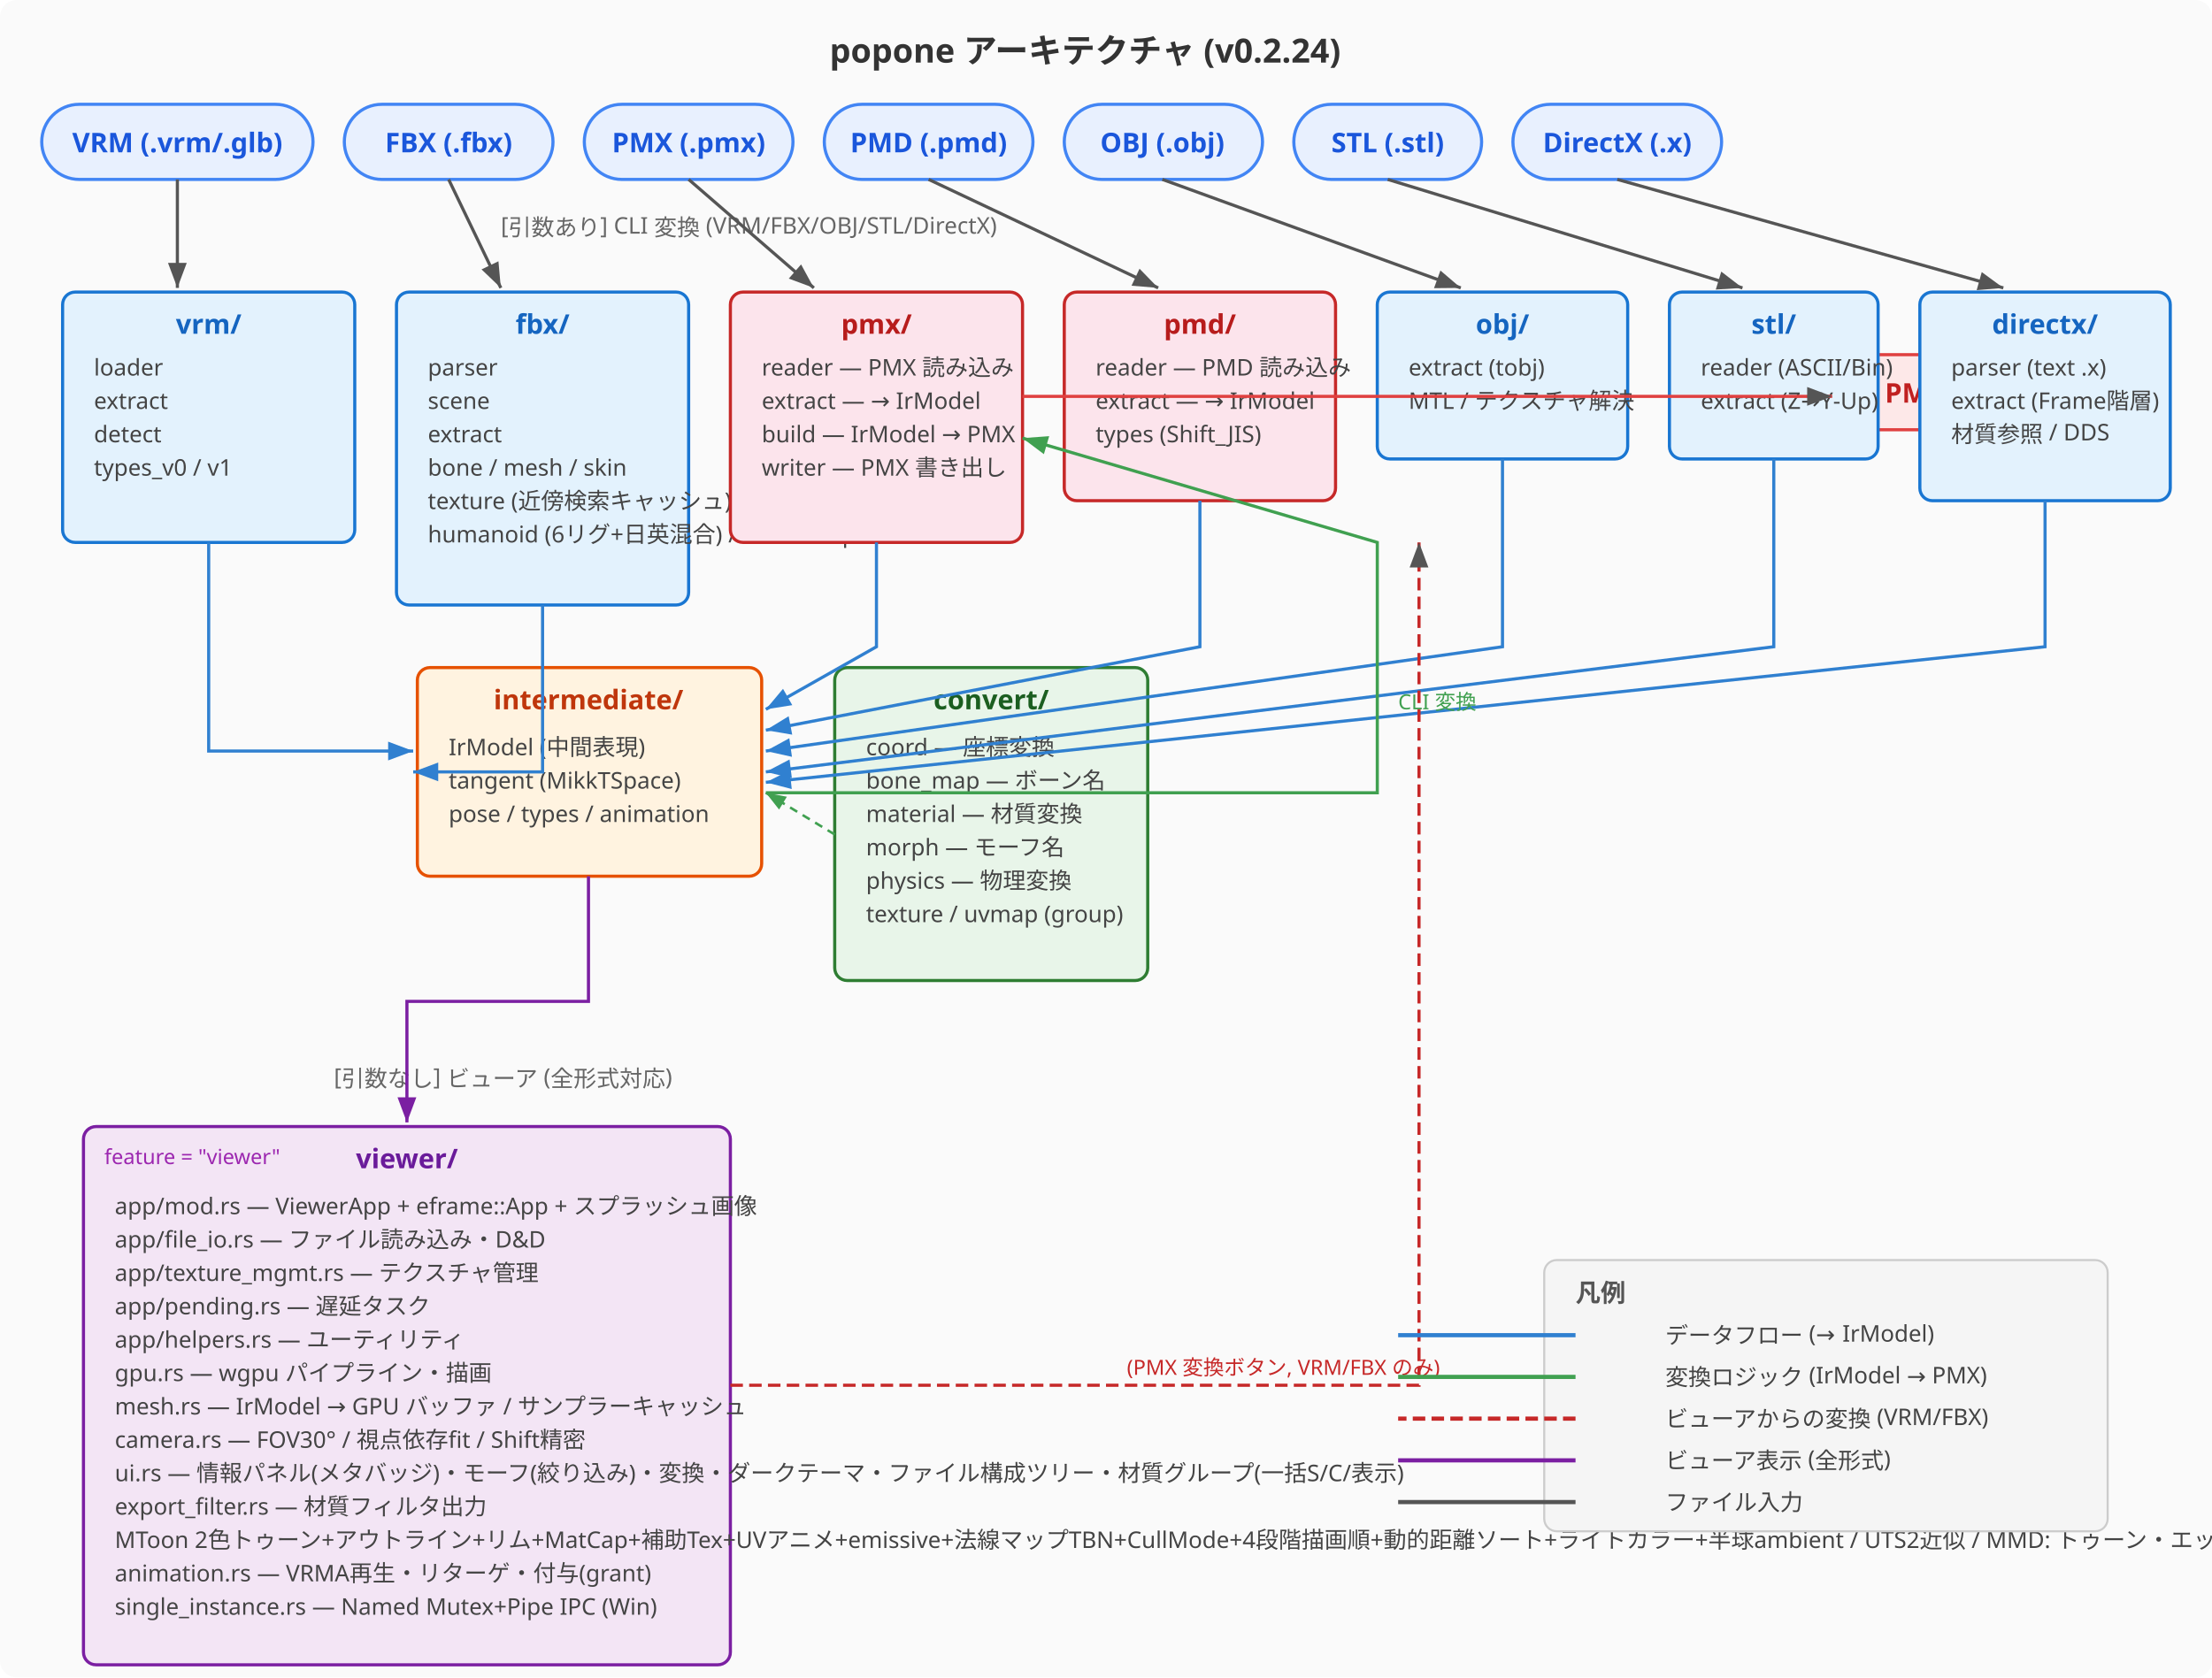
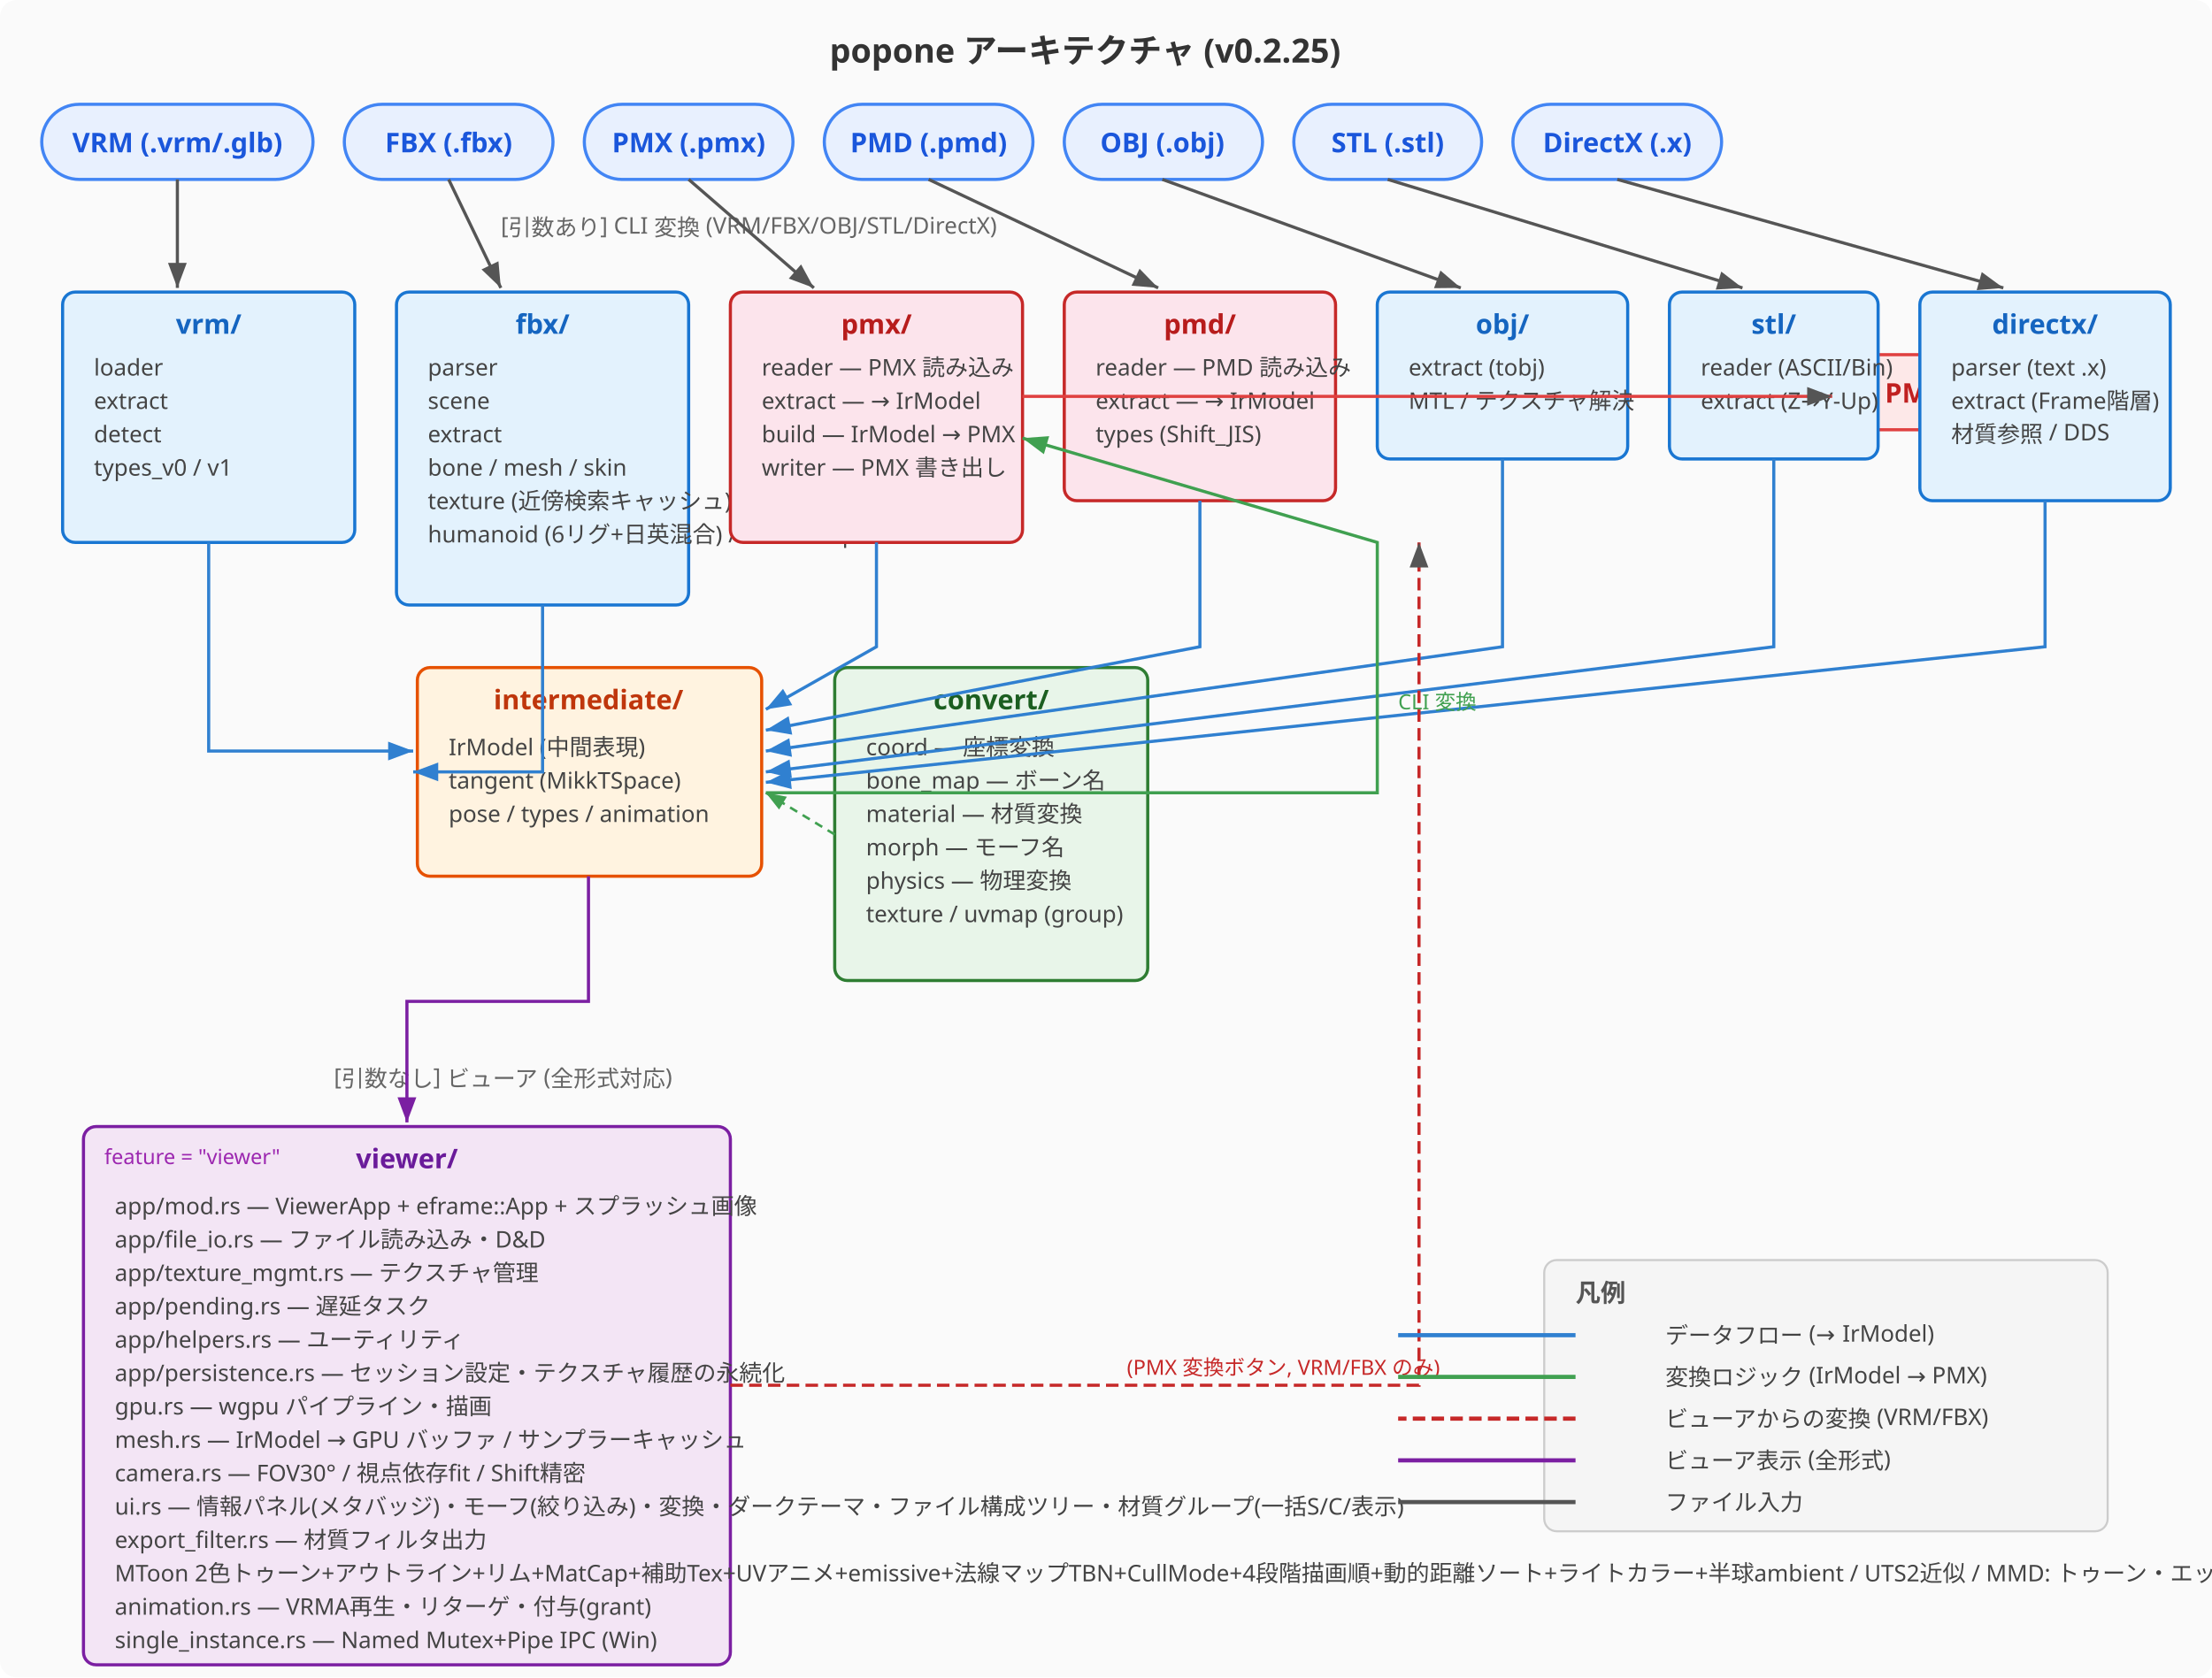
<svg xmlns="http://www.w3.org/2000/svg" viewBox="0 0 1060 804" font-family="'Segoe UI','Noto Sans JP',sans-serif" font-size="13">
  <defs>
    <marker id="arrow" markerWidth="8" markerHeight="6" refX="8" refY="3" orient="auto">
      <path d="M0,0 L8,3 L0,6" fill="#555" />
    </marker>
    <marker id="arrow-blue" markerWidth="8" markerHeight="6" refX="8" refY="3" orient="auto">
      <path d="M0,0 L8,3 L0,6" fill="#3080D0" />
    </marker>
    <marker id="arrow-green" markerWidth="8" markerHeight="6" refX="8" refY="3" orient="auto">
      <path d="M0,0 L8,3 L0,6" fill="#40A050" />
    </marker>
    <marker id="arrow-purple" markerWidth="8" markerHeight="6" refX="8" refY="3" orient="auto">
      <path d="M0,0 L8,3 L0,6" fill="#7B1FA2" />
    </marker>
  </defs>
  <rect width="1060" height="804" fill="#FAFAFA" rx="8" />
-   <text x="520" y="30" text-anchor="middle" font-size="16" font-weight="bold" fill="#333">popone アーキテクチャ (v0.2.24)</text>
+   <text x="520" y="30" text-anchor="middle" font-size="16" font-weight="bold" fill="#333">popone アーキテクチャ (v0.2.25)</text>
  <rect x="20" y="50" width="130" height="36" rx="18" fill="#E8F0FE" stroke="#4285F4" stroke-width="1.5" />
  <text x="85" y="73" text-anchor="middle" font-weight="bold" fill="#1A56DB">VRM (.vrm/.glb)</text>
  <rect x="165" y="50" width="100" height="36" rx="18" fill="#E8F0FE" stroke="#4285F4" stroke-width="1.5" />
  <text x="215" y="73" text-anchor="middle" font-weight="bold" fill="#1A56DB">FBX (.fbx)</text>
  <rect x="280" y="50" width="100" height="36" rx="18" fill="#E8F0FE" stroke="#4285F4" stroke-width="1.5" />
  <text x="330" y="73" text-anchor="middle" font-weight="bold" fill="#1A56DB">PMX (.pmx)</text>
  <rect x="395" y="50" width="100" height="36" rx="18" fill="#E8F0FE" stroke="#4285F4" stroke-width="1.5" />
  <text x="445" y="73" text-anchor="middle" font-weight="bold" fill="#1A56DB">PMD (.pmd)</text>
  <rect x="510" y="50" width="95" height="36" rx="18" fill="#E8F0FE" stroke="#4285F4" stroke-width="1.5" />
  <text x="557" y="73" text-anchor="middle" font-weight="bold" fill="#1A56DB">OBJ (.obj)</text>
  <rect x="620" y="50" width="90" height="36" rx="18" fill="#E8F0FE" stroke="#4285F4" stroke-width="1.5" />
  <text x="665" y="73" text-anchor="middle" font-weight="bold" fill="#1A56DB">STL (.stl)</text>
  <rect x="725" y="50" width="100" height="36" rx="18" fill="#E8F0FE" stroke="#4285F4" stroke-width="1.5" />
  <text x="775" y="73" text-anchor="middle" font-weight="bold" fill="#1A56DB">DirectX (.x)</text>
  <rect x="880" y="170" width="120" height="36" rx="18" fill="#FDE8E8" stroke="#E04040" stroke-width="1.5" />
  <text x="940" y="193" text-anchor="middle" font-weight="bold" fill="#C02020">PMX (.pmx)</text>
  <text x="240" y="112" font-size="11" fill="#666">[引数あり] CLI 変換 (VRM/FBX/OBJ/STL/DirectX)</text>
  <text x="160" y="520" font-size="11" fill="#666">[引数なし] ビューア (全形式対応)</text>
  <rect x="30" y="140" width="140" height="120" rx="6" fill="#E3F2FD" stroke="#1976D2" stroke-width="1.5" />
  <text x="100" y="160" text-anchor="middle" font-weight="bold" fill="#1565C0">vrm/</text>
  <text x="45" y="180" font-size="11" fill="#444">loader</text>
  <text x="45" y="196" font-size="11" fill="#444">extract</text>
  <text x="45" y="212" font-size="11" fill="#444">detect</text>
  <text x="45" y="228" font-size="11" fill="#444">types_v0 / v1</text>
  <rect x="190" y="140" width="140" height="150" rx="6" fill="#E3F2FD" stroke="#1976D2" stroke-width="1.5" />
  <text x="260" y="160" text-anchor="middle" font-weight="bold" fill="#1565C0">fbx/</text>
  <text x="205" y="180" font-size="11" fill="#444">parser</text>
  <text x="205" y="196" font-size="11" fill="#444">scene</text>
  <text x="205" y="212" font-size="11" fill="#444">extract</text>
  <text x="205" y="228" font-size="11" fill="#444">bone / mesh / skin</text>
  <text x="205" y="244" font-size="11" fill="#444">texture (近傍検索キャッシュ)</text>
  <text x="205" y="260" font-size="11" fill="#444">humanoid (6リグ+日英混合) / blendshape</text>
  <rect x="350" y="140" width="140" height="120" rx="6" fill="#FCE4EC" stroke="#C62828" stroke-width="1.5" />
  <text x="420" y="160" text-anchor="middle" font-weight="bold" fill="#B71C1C">pmx/</text>
  <text x="365" y="180" font-size="11" fill="#444">reader — PMX 読み込み</text>
  <text x="365" y="196" font-size="11" fill="#444">extract — → IrModel</text>
  <text x="365" y="212" font-size="11" fill="#444">build — IrModel → PMX</text>
  <text x="365" y="228" font-size="11" fill="#444">writer — PMX 書き出し</text>
  <rect x="510" y="140" width="130" height="100" rx="6" fill="#FCE4EC" stroke="#C62828" stroke-width="1.5" />
  <text x="575" y="160" text-anchor="middle" font-weight="bold" fill="#B71C1C">pmd/</text>
  <text x="525" y="180" font-size="11" fill="#444">reader — PMD 読み込み</text>
  <text x="525" y="196" font-size="11" fill="#444">extract — → IrModel</text>
  <text x="525" y="212" font-size="11" fill="#444">types (Shift_JIS)</text>
  <rect x="660" y="140" width="120" height="80" rx="6" fill="#E3F2FD" stroke="#1976D2" stroke-width="1.5" />
  <text x="720" y="160" text-anchor="middle" font-weight="bold" fill="#1565C0">obj/</text>
  <text x="675" y="180" font-size="11" fill="#444">extract (tobj)</text>
  <text x="675" y="196" font-size="11" fill="#444">MTL / テクスチャ解決</text>
  <rect x="800" y="140" width="100" height="80" rx="6" fill="#E3F2FD" stroke="#1976D2" stroke-width="1.5" />
  <text x="850" y="160" text-anchor="middle" font-weight="bold" fill="#1565C0">stl/</text>
  <text x="815" y="180" font-size="11" fill="#444">reader (ASCII/Bin)</text>
  <text x="815" y="196" font-size="11" fill="#444">extract (Z→Y-Up)</text>
  <rect x="920" y="140" width="120" height="100" rx="6" fill="#E3F2FD" stroke="#1976D2" stroke-width="1.5" />
  <text x="980" y="160" text-anchor="middle" font-weight="bold" fill="#1565C0">directx/</text>
  <text x="935" y="180" font-size="11" fill="#444">parser (text .x)</text>
  <text x="935" y="196" font-size="11" fill="#444">extract (Frame階層)</text>
  <text x="935" y="212" font-size="11" fill="#444">材質参照 / DDS</text>
  <rect x="200" y="320" width="165" height="100" rx="6" fill="#FFF3E0" stroke="#E65100" stroke-width="1.5" />
  <text x="282" y="340" text-anchor="middle" font-weight="bold" fill="#BF360C">intermediate/</text>
  <text x="215" y="362" font-size="11" fill="#444">IrModel (中間表現)</text>
  <text x="215" y="378" font-size="11" fill="#444">tangent (MikkTSpace)</text>
  <text x="215" y="394" font-size="11" fill="#444">pose / types / animation</text>
  <rect x="400" y="320" width="150" height="150" rx="6" fill="#E8F5E9" stroke="#2E7D32" stroke-width="1.5" />
  <text x="475" y="340" text-anchor="middle" font-weight="bold" fill="#1B5E20">convert/</text>
  <text x="415" y="362" font-size="11" fill="#444">coord — 座標変換</text>
  <text x="415" y="378" font-size="11" fill="#444">bone_map — ボーン名</text>
  <text x="415" y="394" font-size="11" fill="#444">material — 材質変換</text>
  <text x="415" y="410" font-size="11" fill="#444">morph — モーフ名</text>
  <text x="415" y="426" font-size="11" fill="#444">physics — 物理変換</text>
  <text x="415" y="442" font-size="11" fill="#444">texture / uvmap (group)</text>
  <rect x="40" y="540" width="310" height="258" rx="6" fill="#F3E5F5" stroke="#7B1FA2" stroke-width="1.5" />
  <text x="195" y="560" text-anchor="middle" font-weight="bold" fill="#6A1B9A">viewer/</text>
  <text x="50" y="558" font-size="10" fill="#9C27B0">feature = "viewer"</text>
  <text x="55" y="582" font-size="11" fill="#444">app/mod.rs — ViewerApp + eframe::App + スプラッシュ画像</text>
  <text x="55" y="598" font-size="11" fill="#444">app/file_io.rs — ファイル読み込み・D&amp;D</text>
  <text x="55" y="614" font-size="11" fill="#444">app/texture_mgmt.rs — テクスチャ管理</text>
  <text x="55" y="630" font-size="11" fill="#444">app/pending.rs — 遅延タスク</text>
  <text x="55" y="646" font-size="11" fill="#444">app/helpers.rs — ユーティリティ</text>
-   <text x="55" y="662" font-size="11" fill="#444">gpu.rs — wgpu パイプライン・描画</text>
-   <text x="55" y="678" font-size="11" fill="#444">mesh.rs — IrModel → GPU バッファ / サンプラーキャッシュ</text>
-   <text x="55" y="694" font-size="11" fill="#444">camera.rs — FOV30° / 視点依存fit / Shift精密</text>
-   <text x="55" y="710" font-size="11" fill="#444">ui.rs — 情報パネル(メタバッジ)・モーフ(絞り込み)・変換・ダークテーマ・ファイル構成ツリー・材質グループ(一括S/C/表示)</text>
-   <text x="55" y="726" font-size="11" fill="#444">export_filter.rs — 材質フィルタ出力</text>
-   <text x="55" y="742" font-size="11" fill="#444">MToon 2色トゥーン+アウトライン+リム+MatCap+補助Tex+UVアニメ+emissive+法線マップTBN+CullMode+4段階描画順+動的距離ソート+ライトカラー+半球ambient / UTS2近似 / MMD: トゥーン・エッジ・スフィア / Wire: 全パイプライン統一 / Bloom: MRT emissive分離+Dual Kawase</text>
-   <text x="55" y="758" font-size="11" fill="#444">animation.rs — VRMA再生・リターゲ・付与(grant)</text>
-   <text x="55" y="774" font-size="11" fill="#444">single_instance.rs — Named Mutex+Pipe IPC (Win)</text>
+   <text x="55" y="662" font-size="11" fill="#444">app/persistence.rs — セッション設定・テクスチャ履歴の永続化</text>
+   <text x="55" y="678" font-size="11" fill="#444">gpu.rs — wgpu パイプライン・描画</text>
+   <text x="55" y="694" font-size="11" fill="#444">mesh.rs — IrModel → GPU バッファ / サンプラーキャッシュ</text>
+   <text x="55" y="710" font-size="11" fill="#444">camera.rs — FOV30° / 視点依存fit / Shift精密</text>
+   <text x="55" y="726" font-size="11" fill="#444">ui.rs — 情報パネル(メタバッジ)・モーフ(絞り込み)・変換・ダークテーマ・ファイル構成ツリー・材質グループ(一括S/C/表示)</text>
+   <text x="55" y="742" font-size="11" fill="#444">export_filter.rs — 材質フィルタ出力</text>
+   <text x="55" y="758" font-size="11" fill="#444">MToon 2色トゥーン+アウトライン+リム+MatCap+補助Tex+UVアニメ+emissive+法線マップTBN+CullMode+4段階描画順+動的距離ソート+ライトカラー+半球ambient / UTS2近似 / MMD: トゥーン・エッジ・スフィア / Wire: 全パイプライン統一 / Bloom: MRT emissive分離+Dual Kawase</text>
+   <text x="55" y="774" font-size="11" fill="#444">animation.rs — VRMA再生・リターゲ・付与(grant)</text>
+   <text x="55" y="790" font-size="11" fill="#444">single_instance.rs — Named Mutex+Pipe IPC (Win)</text>
  <line x1="85" y1="86" x2="85" y2="138" stroke="#555" stroke-width="1.5" marker-end="url(#arrow)" />
  <line x1="215" y1="86" x2="240" y2="138" stroke="#555" stroke-width="1.5" marker-end="url(#arrow)" />
  <line x1="330" y1="86" x2="390" y2="138" stroke="#555" stroke-width="1.5" marker-end="url(#arrow)" />
  <line x1="445" y1="86" x2="555" y2="138" stroke="#555" stroke-width="1.5" marker-end="url(#arrow)" />
  <line x1="557" y1="86" x2="700" y2="138" stroke="#555" stroke-width="1.5" marker-end="url(#arrow)" />
  <line x1="665" y1="86" x2="835" y2="138" stroke="#555" stroke-width="1.5" marker-end="url(#arrow)" />
  <path d="M100,260 L100,360 L198,360" fill="none" stroke="#3080D0" stroke-width="1.5" marker-end="url(#arrow-blue)" />
  <path d="M260,290 L260,370 L198,370" fill="none" stroke="#3080D0" stroke-width="1.5" marker-end="url(#arrow-blue)" />
  <path d="M420,260 L420,310 L367,340" fill="none" stroke="#3080D0" stroke-width="1.5" marker-end="url(#arrow-blue)" />
  <path d="M575,240 L575,310 L367,350" fill="none" stroke="#3080D0" stroke-width="1.5" marker-end="url(#arrow-blue)" />
  <path d="M720,220 L720,310 L367,360" fill="none" stroke="#3080D0" stroke-width="1.5" marker-end="url(#arrow-blue)" />
  <path d="M850,220 L850,310 L367,370" fill="none" stroke="#3080D0" stroke-width="1.5" marker-end="url(#arrow-blue)" />
  <line x1="775" y1="86" x2="960" y2="138" stroke="#555" stroke-width="1.5" marker-end="url(#arrow)" />
  <path d="M980,240 L980,310 L367,375" fill="none" stroke="#3080D0" stroke-width="1.5" marker-end="url(#arrow-blue)" />
  <path d="M367,380 L660,380 L660,260 L490,210" fill="none" stroke="#40A050" stroke-width="1.5" marker-end="url(#arrow-green)" />
  <text x="670" y="340" font-size="10" fill="#40A050">CLI 変換</text>
  <path d="M490,190 L660,190 L878,190" fill="none" stroke="#E04040" stroke-width="1.5" marker-end="url(#arrow)" />
  <line x1="400" y1="400" x2="367" y2="380" stroke="#40A050" stroke-width="1.2" stroke-dasharray="4,3" marker-end="url(#arrow-green)" />
  <path d="M282,420 L282,480 L195,480 L195,538" fill="none" stroke="#7B1FA2" stroke-width="1.5" marker-end="url(#arrow-purple)" />
  <path d="M350,664 L680,664 L680,260" fill="none" stroke="#C62828" stroke-width="1.5" stroke-dasharray="6,3" marker-end="url(#arrow)" />
  <text x="540" y="659" font-size="10" fill="#C62828">(PMX 変換ボタン, VRM/FBX のみ)</text>
  <rect x="740" y="604" width="270" height="130" rx="6" fill="#F5F5F5" stroke="#CCC" stroke-width="1" />
  <text x="755" y="624" font-size="12" font-weight="bold" fill="#555">凡例</text>
  <line x1="755" y1="640" x2="670" y2="640" stroke="#3080D0" stroke-width="2" />
  <text x="798" y="644" font-size="11" fill="#444">データフロー (→ IrModel)</text>
  <line x1="755" y1="660" x2="670" y2="660" stroke="#40A050" stroke-width="2" />
  <text x="798" y="664" font-size="11" fill="#444">変換ロジック (IrModel → PMX)</text>
  <line x1="755" y1="680" x2="670" y2="680" stroke="#C62828" stroke-width="2" stroke-dasharray="6,3" />
  <text x="798" y="684" font-size="11" fill="#444">ビューアからの変換 (VRM/FBX)</text>
  <line x1="755" y1="700" x2="670" y2="700" stroke="#7B1FA2" stroke-width="2" />
  <text x="798" y="704" font-size="11" fill="#444">ビューア表示 (全形式)</text>
  <line x1="755" y1="720" x2="670" y2="720" stroke="#555" stroke-width="2" />
  <text x="798" y="724" font-size="11" fill="#444">ファイル入力</text>
</svg>
